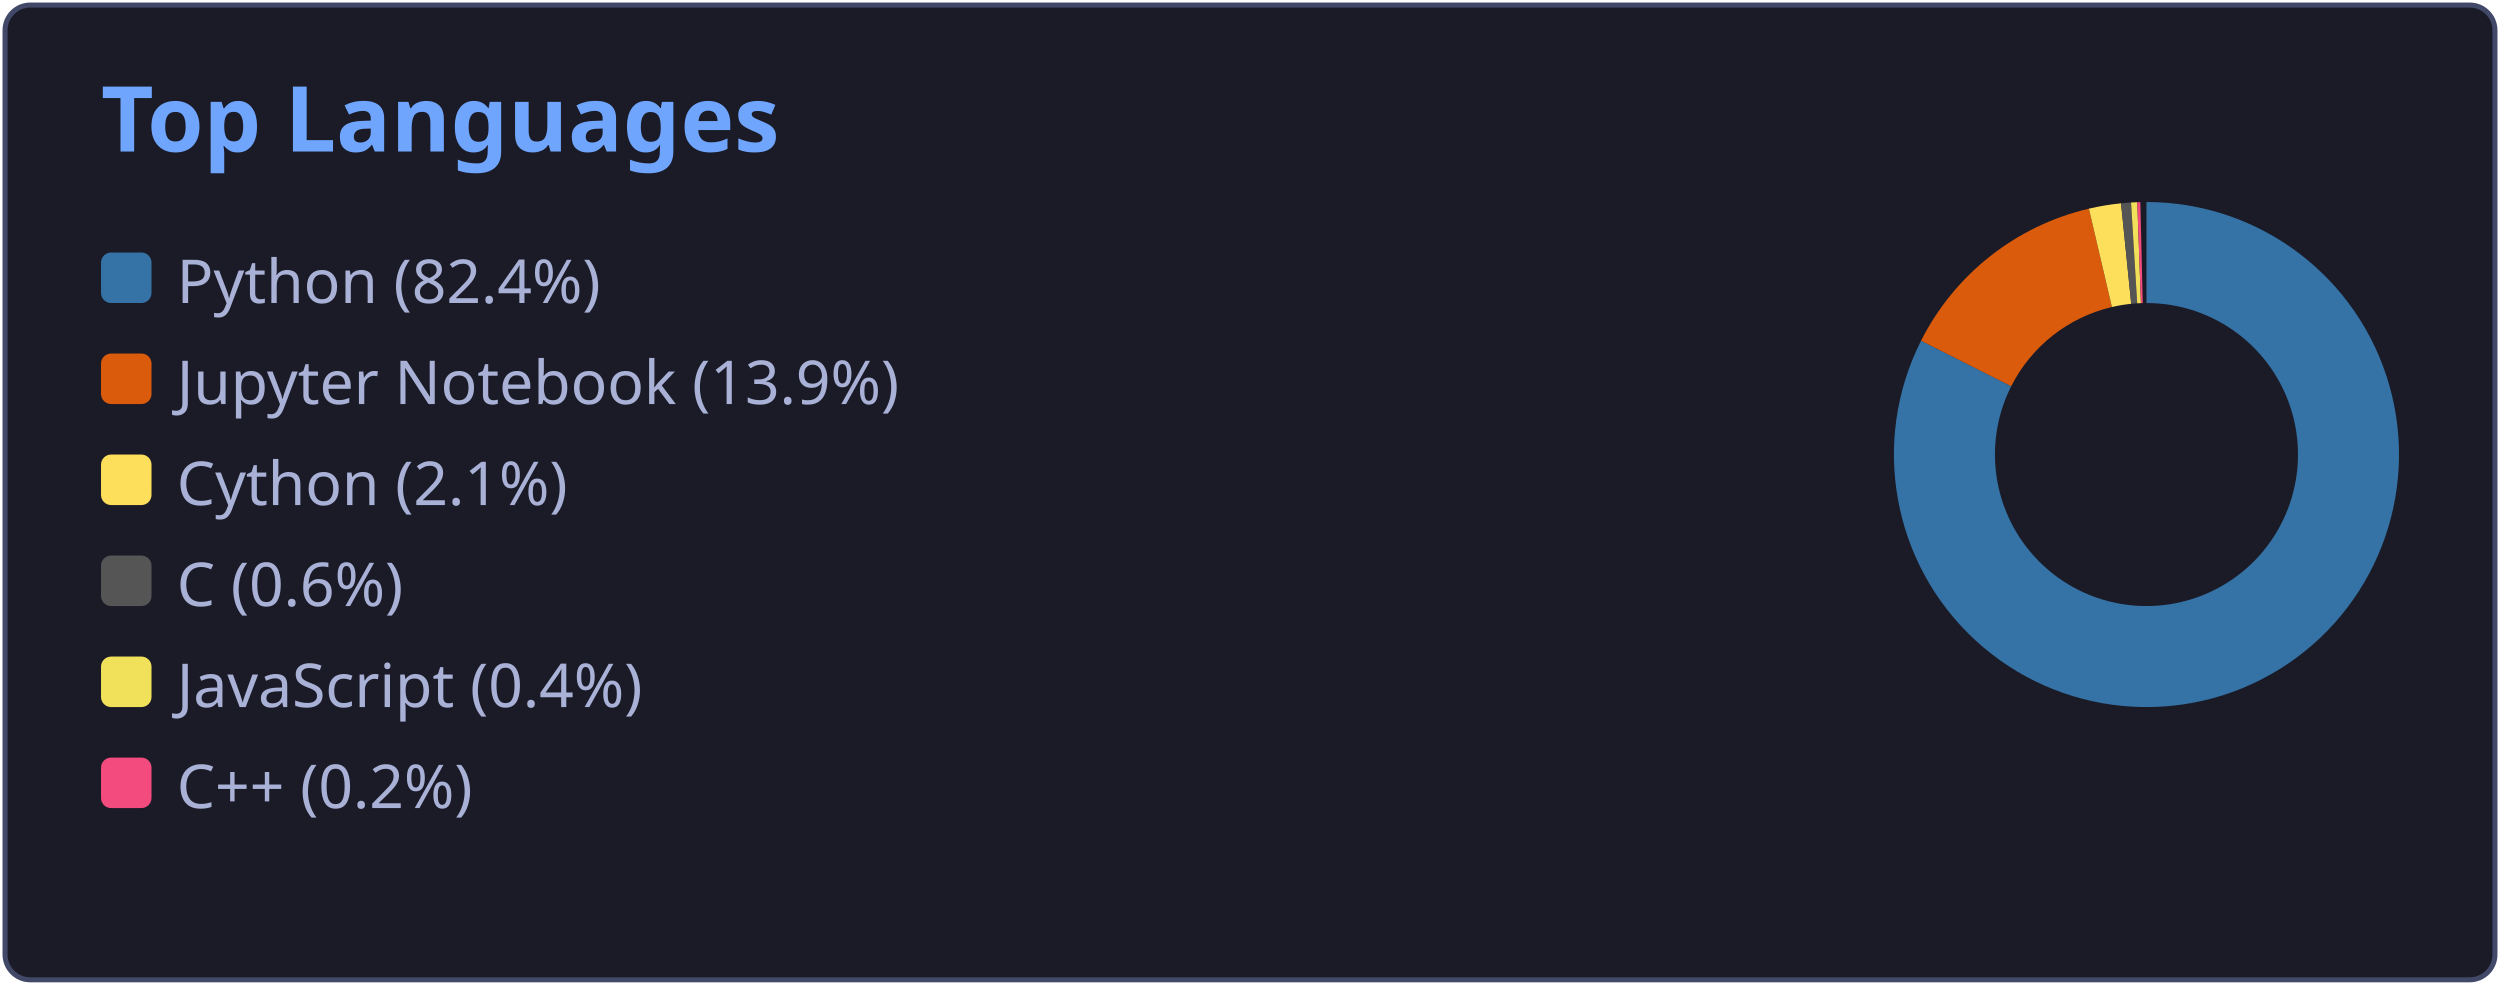
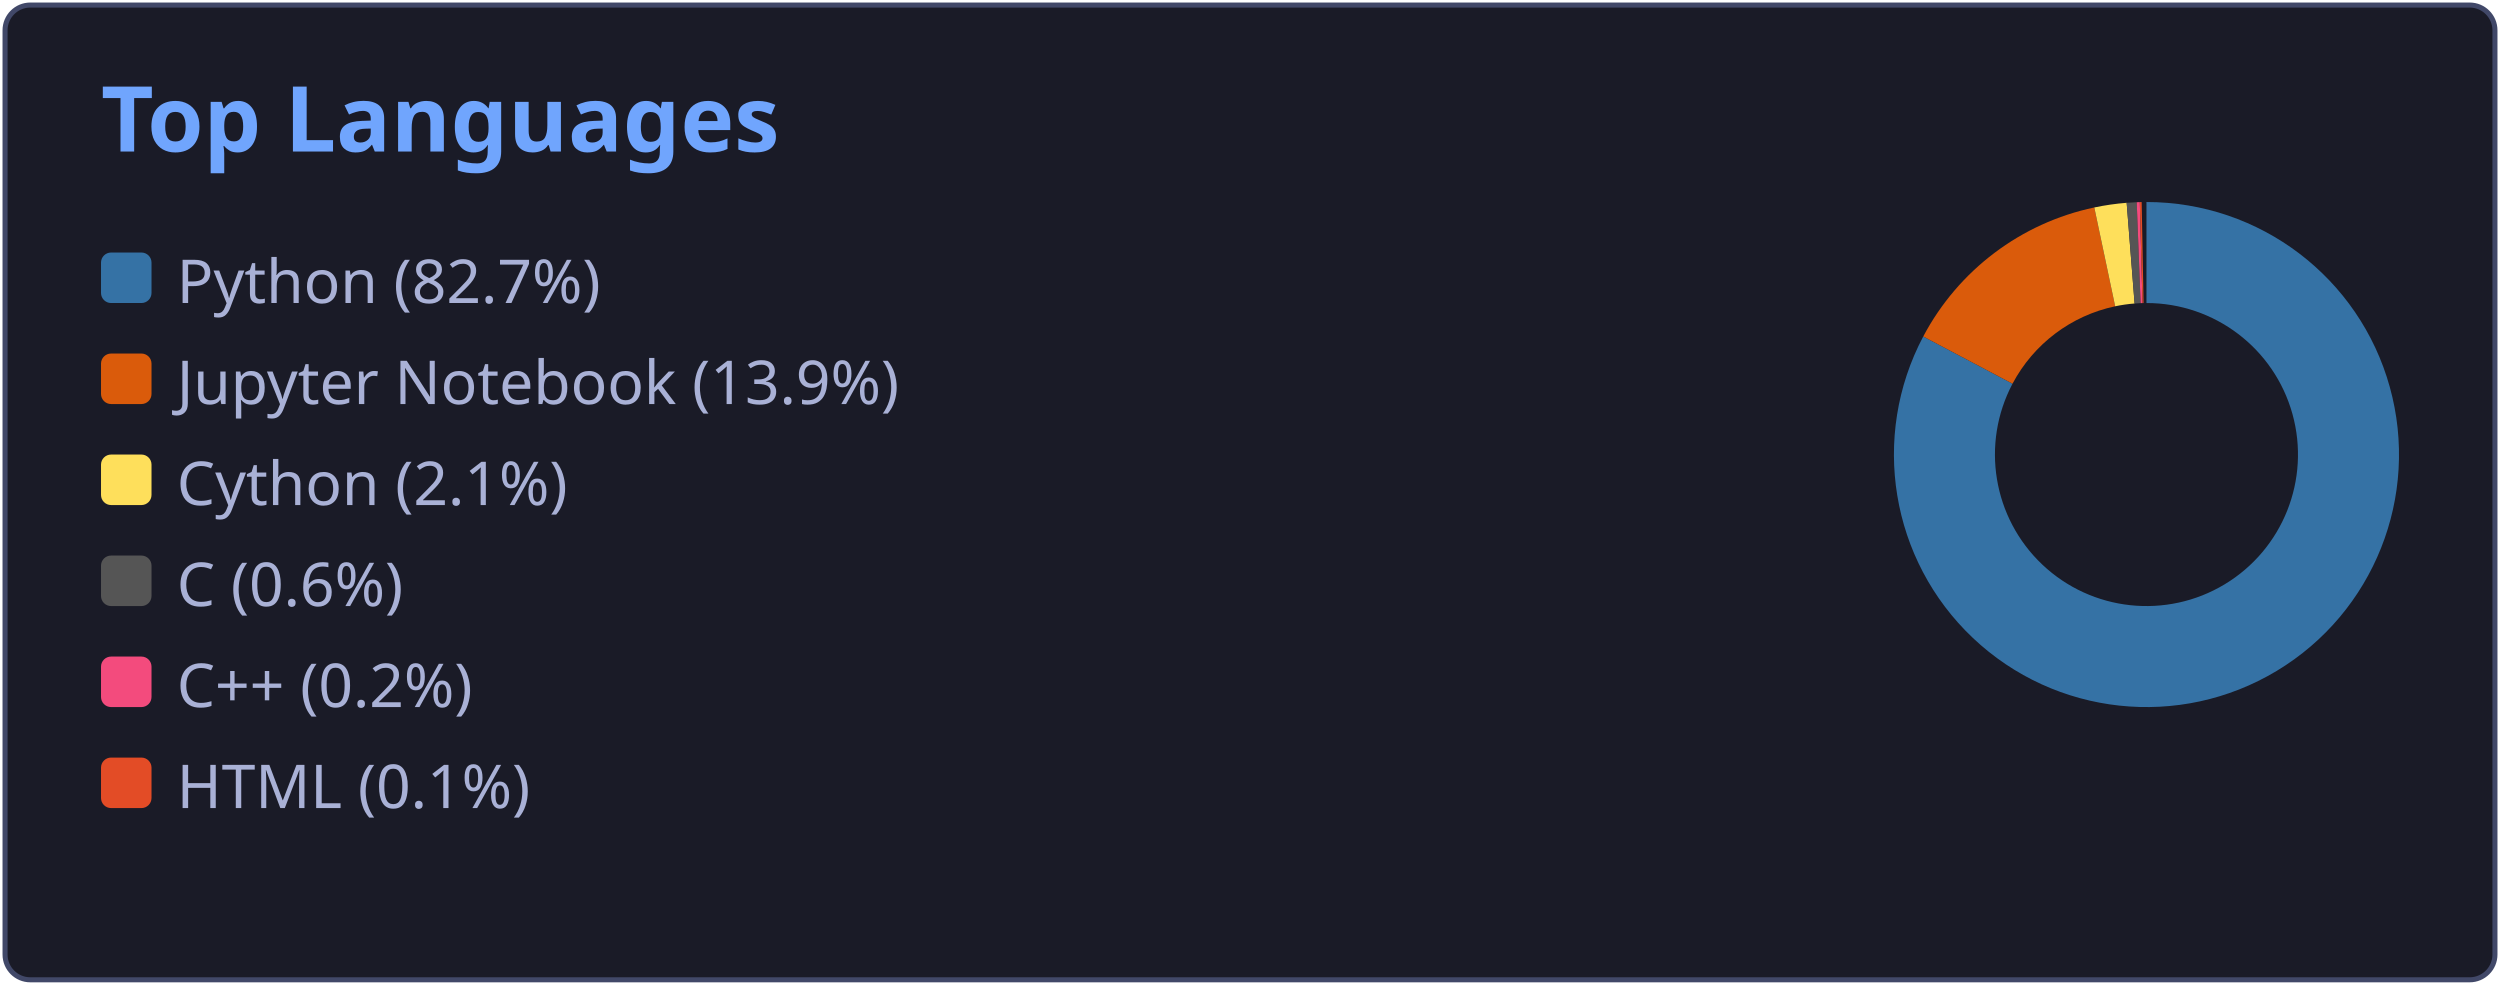
<svg xmlns="http://www.w3.org/2000/svg" width="495" height="195">
  <rect width="493" height="193" x="1" y="1" rx="5" ry="5" fill="#1a1b27" stroke="#414868" />
  <text x="20" y="30" font-family="Segoe UI, Ubuntu, Sans-Serif" font-size="18" font-weight="bold" fill="#70a5fd">Top Languages</text>
  <g transform="translate(200, 0)">
-     <path d="M 225.0 40.0 A 50 50 0 1 1 180.367 67.464 L 198.22 76.479 A 30 30 0 1 0 225.0 60.0 Z" fill="#3572A5" />
-     <path d="M 180.367 67.464 A 50 50 0 0 1 213.6 41.317 L 218.16 60.79 A 30 30 0 0 0 198.22 76.479 Z" fill="#DA5B0B" />
-     <path d="M 213.6 41.317 A 50 50 0 0 1 219.965 40.254 L 221.979 60.153 A 30 30 0 0 0 218.16 60.79 Z" fill="#fedf5b" />
-     <path d="M 219.965 40.254 A 50 50 0 0 1 221.946 40.093 L 223.168 60.056 A 30 30 0 0 0 221.979 60.153 Z" fill="#555555" />
-     <path d="M 221.946 40.093 A 50 50 0 0 1 223.174 40.033 L 223.905 60.02 A 30 30 0 0 0 223.168 60.056 Z" fill="#f1e05a" />
-     <path d="M 223.174 40.033 A 50 50 0 0 1 223.785 40.015 L 224.271 60.009 A 30 30 0 0 0 223.905 60.02 Z" fill="#f34b7d" />
+     <path d="M 225.0 40.0 A 50 50 0 1 1 180.8 66.626 L 198.48 75.975 A 30 30 0 1 0 225.0 60.0 Z" fill="#3572A5" />
+     <path d="M 180.8 66.626 A 50 50 0 0 1 214.669 41.079 L 218.802 60.647 A 30 30 0 0 0 198.48 75.975 Z" fill="#DA5B0B" />
+     <path d="M 214.669 41.079 A 50 50 0 0 1 221.078 40.154 L 222.647 60.092 A 30 30 0 0 0 218.802 60.647 Z" fill="#fedf5b" />
+     <path d="M 221.078 40.154 A 50 50 0 0 1 223.07 40.037 L 223.842 60.022 A 30 30 0 0 0 222.647 60.092 Z" fill="#555555" />
+     <path d="M 223.07 40.037 A 50 50 0 0 1 223.683 40.017 L 224.21 60.01 A 30 30 0 0 0 223.842 60.022 Z" fill="#f34b7d" />
+     <path d="M 223.683 40.017 A 50 50 0 0 1 224.049 40.009 L 224.429 60.005 A 30 30 0 0 0 224.21 60.01 Z" fill="#e34c26" />
  </g>
  <g>
    <g transform="translate(20, 50)">
      <rect width="10" height="10" fill="#3572A5" rx="2" ry="2" />
-       <text x="15" y="10" font-family="Segoe UI, Ubuntu, Sans-Serif" font-size="12" fill="#a9b1d6"> Python (82.4%)</text>
+       <text x="15" y="10" font-family="Segoe UI, Ubuntu, Sans-Serif" font-size="12" fill="#a9b1d6"> Python (82.7%)</text>
    </g>
    <g transform="translate(20, 70)">
      <rect width="10" height="10" fill="#DA5B0B" rx="2" ry="2" />
      <text x="15" y="10" font-family="Segoe UI, Ubuntu, Sans-Serif" font-size="12" fill="#a9b1d6"> Jupyter Notebook (13.9%)</text>
    </g>
    <g transform="translate(20, 90)">
      <rect width="10" height="10" fill="#fedf5b" rx="2" ry="2" />
      <text x="15" y="10" font-family="Segoe UI, Ubuntu, Sans-Serif" font-size="12" fill="#a9b1d6"> Cython (2.1%)</text>
    </g>
    <g transform="translate(20, 110)">
      <rect width="10" height="10" fill="#555555" rx="2" ry="2" />
      <text x="15" y="10" font-family="Segoe UI, Ubuntu, Sans-Serif" font-size="12" fill="#a9b1d6"> C (0.6%)</text>
    </g>
    <g transform="translate(20, 130)">
-       <rect width="10" height="10" fill="#f1e05a" rx="2" ry="2" />
-       <text x="15" y="10" font-family="Segoe UI, Ubuntu, Sans-Serif" font-size="12" fill="#a9b1d6"> JavaScript (0.4%)</text>
-     </g>
-     <g transform="translate(20, 150)">
      <rect width="10" height="10" fill="#f34b7d" rx="2" ry="2" />
      <text x="15" y="10" font-family="Segoe UI, Ubuntu, Sans-Serif" font-size="12" fill="#a9b1d6"> C++ (0.2%)</text>
    </g>
+     <g transform="translate(20, 150)">
+       <rect width="10" height="10" fill="#e34c26" rx="2" ry="2" />
+       <text x="15" y="10" font-family="Segoe UI, Ubuntu, Sans-Serif" font-size="12" fill="#a9b1d6"> HTML (0.1%)</text>
+     </g>
  </g>
</svg>
